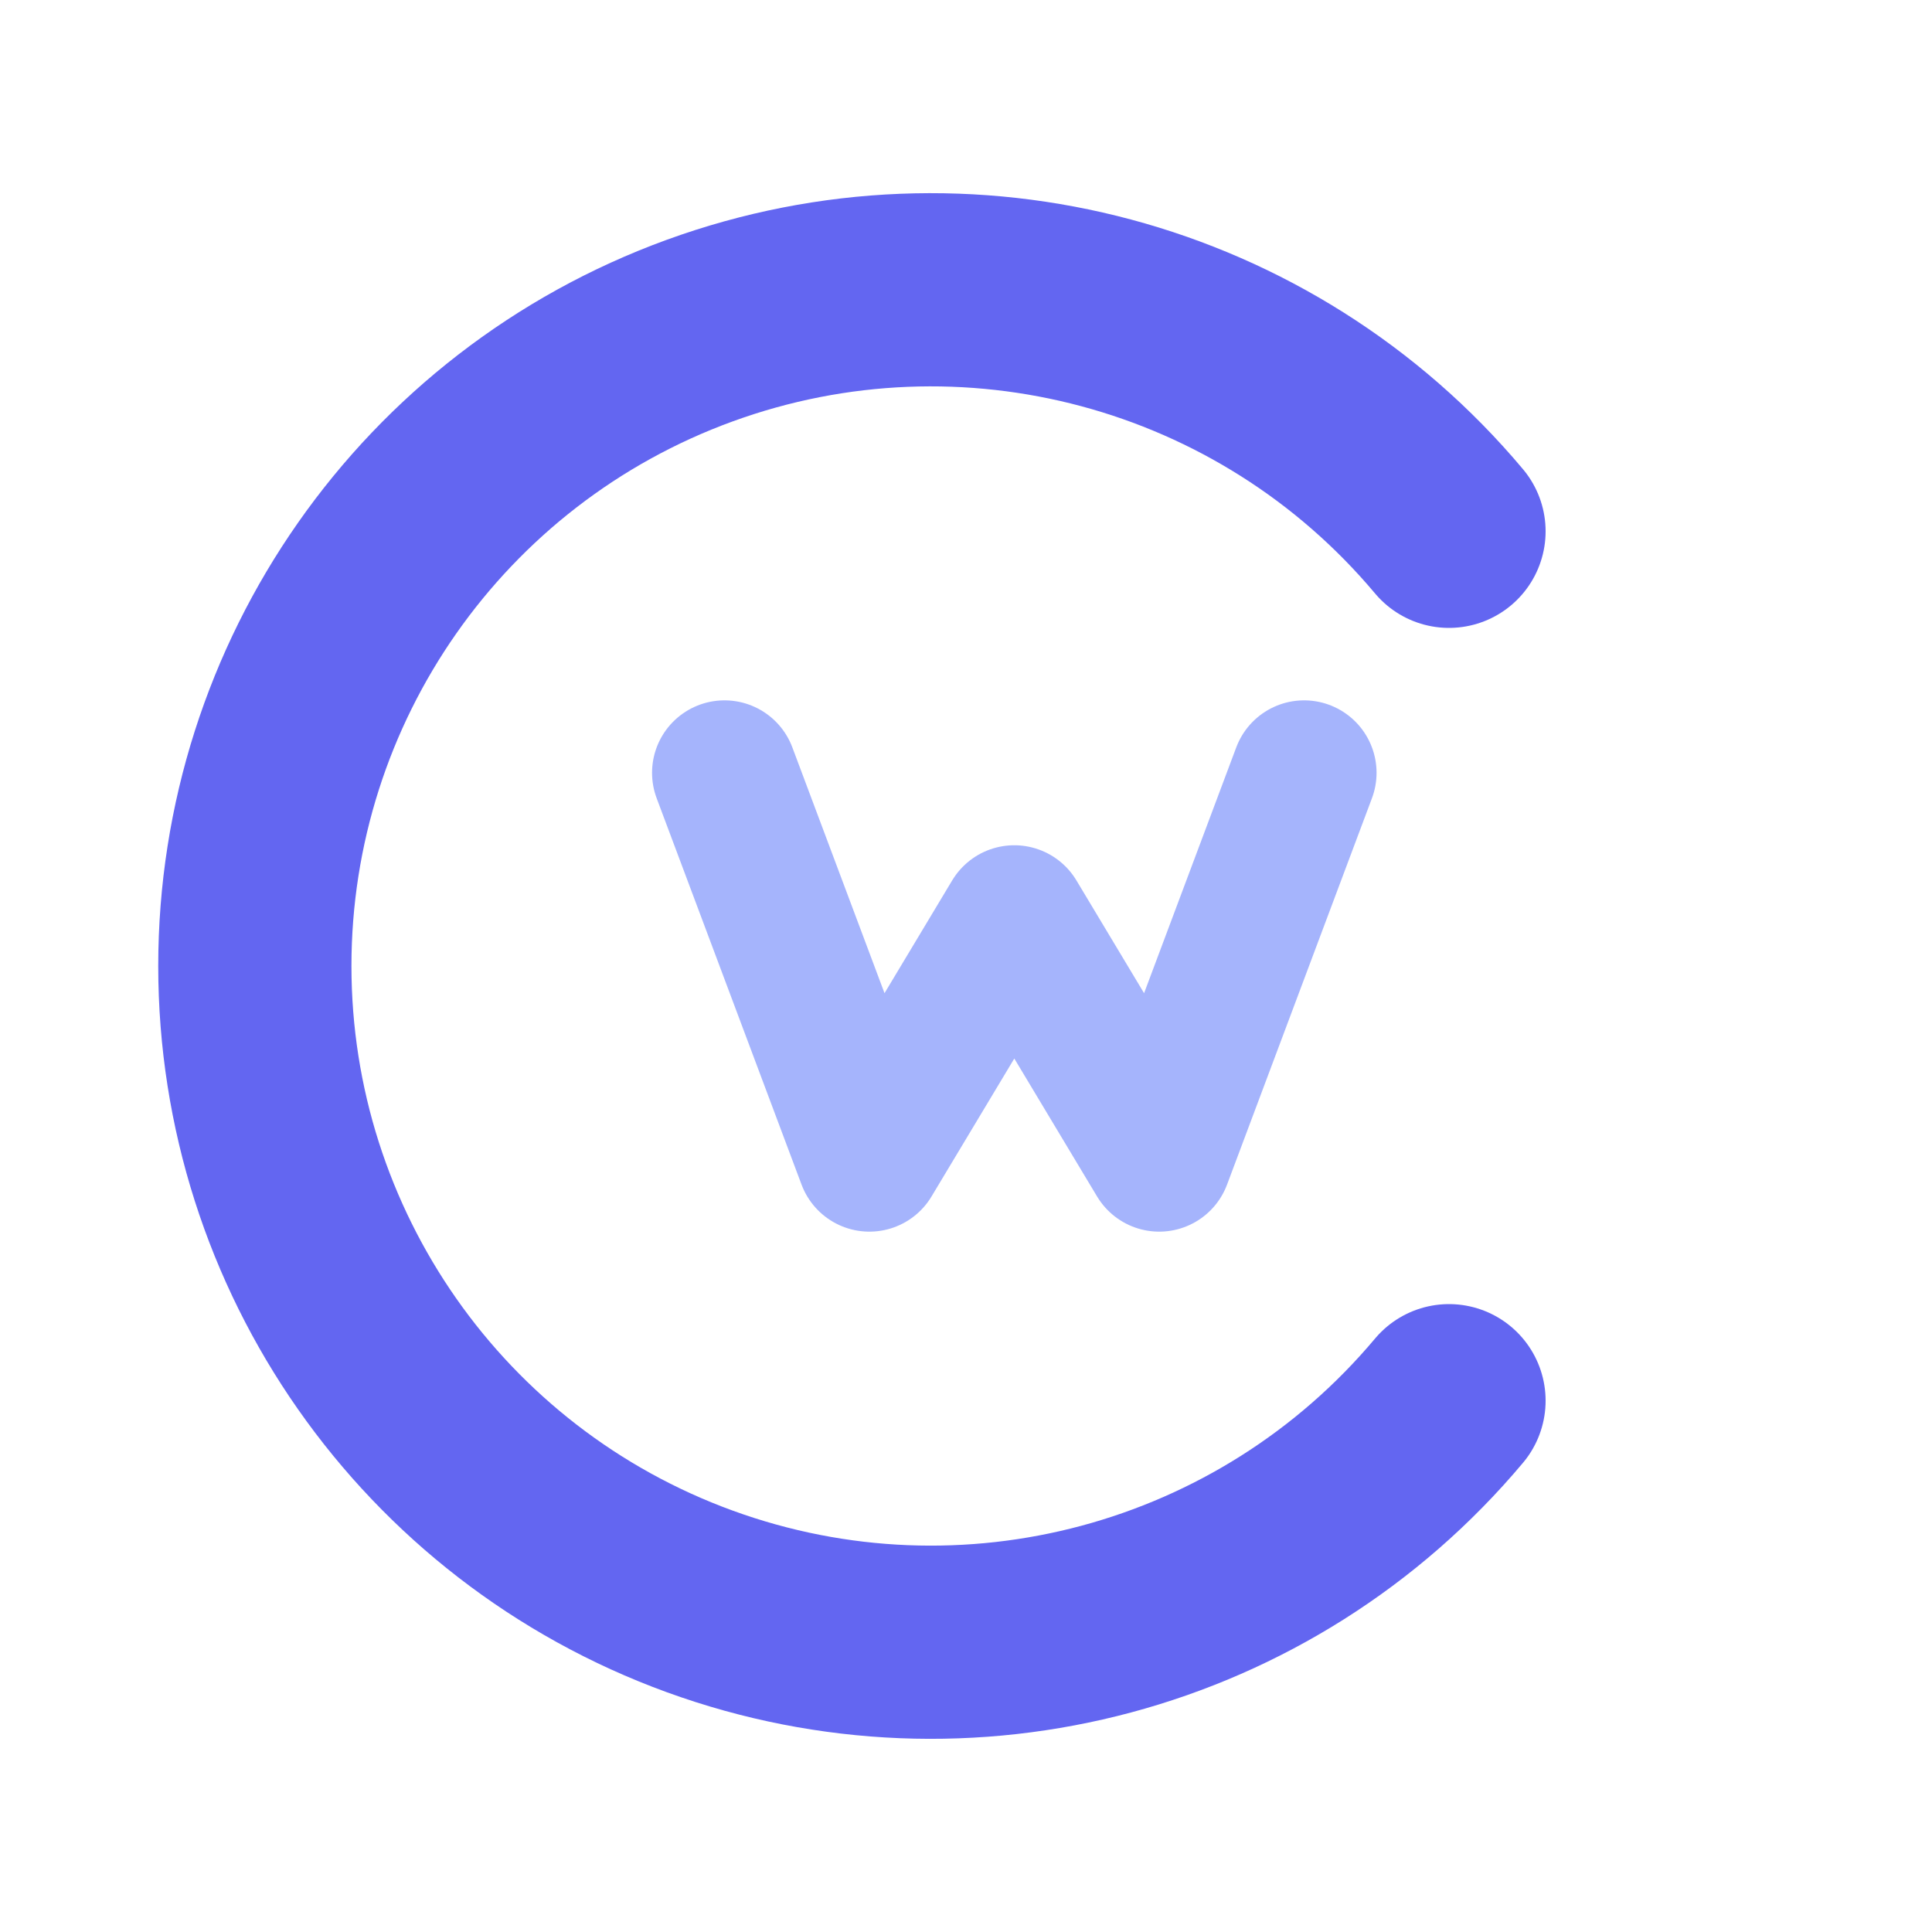
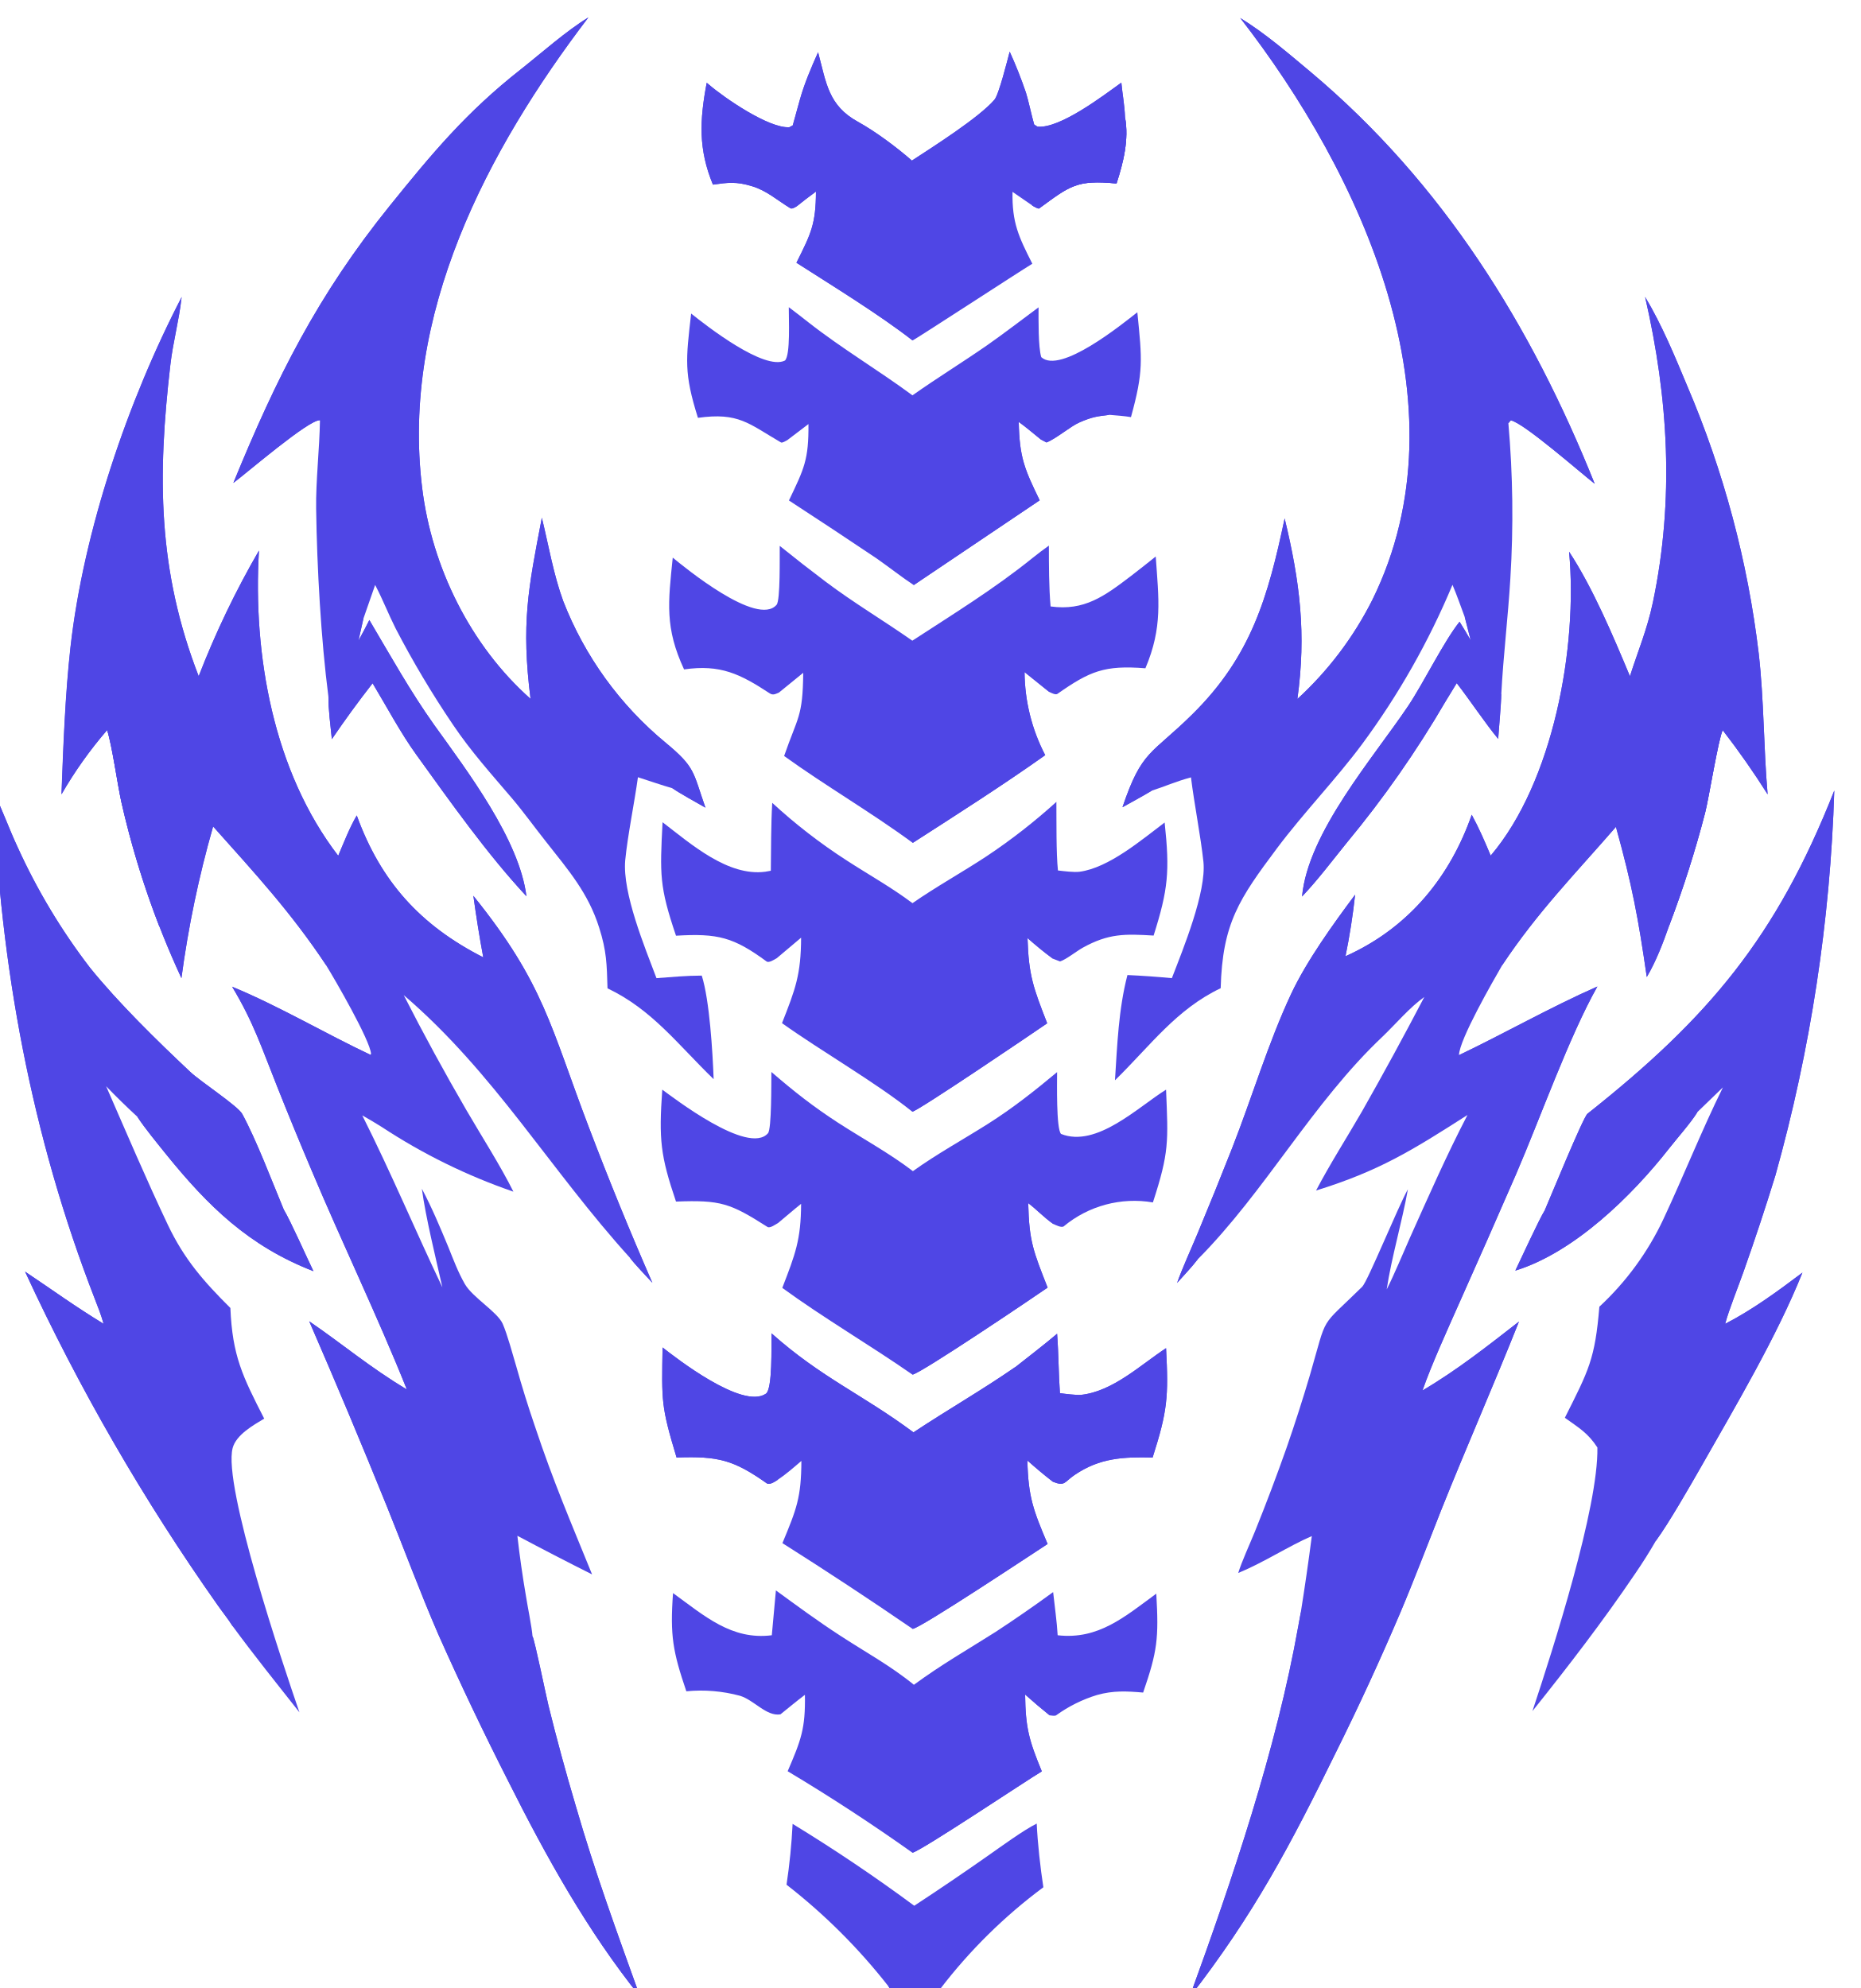
- <svg xmlns="http://www.w3.org/2000/svg" viewBox="0 0 200 200">
-   <path d="M150 55 A70 70 0 1 0 150 145" fill="none" stroke="#6366f1" stroke-width="20" stroke-linecap="round" />
-   <path d="M75 80 L90 120 L105 95 L120 120 L135 80" fill="none" stroke="#a5b4fc" stroke-width="15" stroke-linecap="round" stroke-linejoin="round" />
+ <svg xmlns="http://www.w3.org/2000/svg" preserveAspectRatio="none" style="display:block" viewBox="380 320 1315 1405">
+   <path fill="#4f46e5" d="M1542.5 529.8c11.9 19.8 21 41.9 29.8 63a688 688 0 0 1 50.5 189c3.8 33.3 3.4 66.4 6.3 99.6a584 584 0 0 0-31.8-45.4c-3 5.7-9.7 48-12.4 58.5q-10.5 40.5-25.4 79.7c-4.2 12-9.3 25.4-15.8 36.3-6-41.6-10.4-65.1-21.8-106.1-29 33.4-55.5 60.3-80.4 97.8-6.6 11.4-30.3 52.6-30.5 63.5 32.8-15.7 64.3-33.7 97.8-48.5-20 35.5-40.2 92.6-57.4 132.5a9720 9720 0 0 1-40.2 91.2c-8.2 18.5-19.4 43-26 61.8 24.2-14.2 46.1-31.5 68.2-48.7-17.7 44.5-37.2 88.8-55 133.3-9.6 24.2-18.8 48.6-28.9 72.5q-21.3 50-45.4 98.5c-32.1 65.5-58.1 114.9-103.6 173.4 30.3-83.3 61.5-175.4 77-262.8l1.7-9.3q4.3-27 7.8-54c-17 7.4-33.4 18.4-52 26.1 2.3-7.7 8.5-21.2 11.7-29.1q12-29.7 22.6-59.8 8.8-25.4 16.4-51.1c12.8-44.1 6.1-32 36.9-62.3 4-4 25.2-56.3 32.3-68.9-4.2 23.5-11.5 47.8-15 70.8 5.3-10.4 11.6-25.7 16.5-36.7 13.3-29.6 25.6-57.7 40.6-86.6-39.4 25.2-62.3 39.5-107 53.4 9.6-18.4 22-37.8 32.5-56q22.7-40 44-80.8c-10.4 7.4-20.1 19-29.4 27.9-49.8 47-82.8 109.3-130.8 157.6-3.6 4.8-10.3 11.9-14.5 16.6 3.7-10.5 10-24.2 14.4-34.8q12.5-30 24.5-60.5c14-35.7 25.5-74.4 41.7-109 11-23.4 29.8-49.5 45.2-70.1a467 467 0 0 1-6.8 43.5l3.7-1.7c42-20 70.4-55 85.5-98.3 5.4 10 9 18.4 13.4 28.9 44.2-52 61.7-147.5 55.4-214.8 16.8 25.5 31.3 60 43 88 5.8-18.2 12.1-32.8 16.2-52.1 15.3-72.8 11-144.3-5.5-216" />
+   <path fill="#4f46e5" d="M1411 1065.7c32.8-15.7 64.3-33.7 97.8-48.5-20 35.5-40.2 92.6-57.4 132.5a9720 9720 0 0 1-40.2 91.2c-8.2 18.5-19.4 43-26 61.8 24.2-14.2 46.1-31.5 68.2-48.7-17.7 44.5-37.2 88.8-55 133.3-9.6 24.2-18.8 48.6-28.9 72.5q-21.3 50-45.4 98.5c-32.1 65.5-58.1 114.9-103.6 173.4 30.3-83.3 61.5-175.4 77-262.8 9.3-1 10-2.2 18-7-2.8 20.7-31.3 126-30.3 132.8 2.5-3.5 7.9-16.7 9.8-21.2l18.6-41.6c19.8-44 41-88 59.6-132.5 12.3-29.2 23.8-60 35.6-89.6-21.8 15.3-45.2 31.8-69.7 42.2 12.6-32.3 30.1-63.2 42.4-95.7 3.7-9.6 6.7-20.5 11-29.8a3586 3586 0 0 0 72-168c-20.2 9-49.4 21.9-70.5 27.7a157 157 0 0 1 17-20.5m131.5-535.9c11.9 19.8 21 41.9 29.8 63a688 688 0 0 1 50.5 189c3.8 33.3 3.4 66.4 6.3 99.6a584 584 0 0 0-31.8-45.4c-.5-3.5-3.3-7-7-6 2 3 4.1 5.1 3.7 7.7-5.2-1-8-.3-11.7-3l.7-3c3.7-16.4 1-29.7 3.2-43.6 6.4 9.4 16 21 23.1 30.9a646 646 0 0 0-21.8-126.3c-3.6-14.2-9-29.9-13.7-44 .7 64.2-4 145.5-45.8 197.2a413 413 0 0 0-25.6-71.4c-2.6 48.5-25.2 102.6-50.7 143.6-11.1 18-24.6 35.9-35.5 54 .8-10 .6-18.6 1.2-28.3-31.1 43.8-61 62.6-109 83-9.4 16.5-11.6 34.4-18.5 51.8-11.8 29.7-25.7 59-39.3 87.8-4 8.5-24.5 37.6-24.3 43.7-3.6 4.8-10.3 11.9-14.5 16.6 3.7-10.5 10-24.2 14.4-34.8q12.5-30 24.5-60.5c14-35.7 25.5-74.4 41.7-109 11-23.4 29.8-49.5 45.2-70.1a467 467 0 0 1-6.8 43.5l3.7-1.7c42-20 70.4-55 85.5-98.3 5.4 10 9 18.4 13.4 28.9 44.2-52 61.7-147.5 55.4-214.8 16.8 25.5 31.3 60 43 88 5.8-18.2 12.1-32.8 16.2-52.1 15.3-72.8 11-144.3-5.5-216" />
+   <path fill="#4f46e5" d="M1549.8 910.6a843 843 0 0 0 36.2-161c2.2-18.5-1-39.2 1.5-56.9 10.6 40 19.5 84.8 21.8 126.3-7.1-10-16.7-21.5-23-31-2.3 14 .4 27.3-3.3 43.7l-.7 3c3.6 2.7 6.5 2 11.7 3 .4-2.6-1.8-4.7-3.6-7.6 3.6-1 6.4 2.4 7 5.9-3 5.7-9.8 48-12.5 58.5q-10.5 40.5-25.4 79.7c-4.2 12-9.3 25.4-15.8 36.3-6-41.6-10.4-65.1-21.8-106.1-29 33.4-55.5 60.3-80.4 97.8-5.4.7-31.4 12.2-39.8 15 20.9-27.3 42.4-50 64.3-76.3 22.3-26.7 43-54.2 66-80.5 5.4 15.6 11.7 35.2 17.8 50.2" />
+   <path fill="#4f46e5" d="M1559.6 974.2c-9.7-13.8 7-65.8 10.5-82.1q6.8-30 11-60.7c.8-5.4 2.7-42.7 3.8-44.5l1.3 1.2c-2.2 13.9.5 27.2-3.2 43.6l-.7 3c3.6 2.7 6.5 2 11.7 3 .4-2.6-1.8-4.7-3.6-7.6 3.6-1 6.4 2.4 7 5.9-3 5.7-9.8 48-12.5 58.5q-10.5 40.5-25.4 79.7m-260.3 485.4c5.3-1.2 10.9-3 16.1-2.4l.8 1-.6 3.6c-8 5-8.7 6.1-18 7zM508.4 529.8l-.2 1.3c-1.7 15.3-6 31-7.8 46.6-9.2 79-9 145.4 20 220.2a632 632 0 0 1 42.6-88.8c-4.4 73.7 10.2 156.1 56 215.7 4-9.4 8-19.8 13.1-28.5 17 46.8 45 77.7 89.4 100.3-2.8-15-4.9-28.4-7-43.5 50.2 62.3 54.5 92.6 81.8 164.1q21 55.2 44.7 109.4c-3.7-4-12.8-13.5-15.7-17.5-56.7-62.5-95.7-130.7-160-185.8q21 41.2 44.3 81.3c10.4 17.9 24.1 39.3 33.2 57.6a414 414 0 0 1-93-45.7c-4.3-2.7-9.3-5.7-13.8-8.2 20.6 41 37.3 81 56.6 121.5-4.6-20.5-11.8-49.4-14.5-69.7 7.2 13.6 12.8 27 18.7 41.2 3.7 9.2 6.8 17.6 11.7 26.2 5.6 9.6 22.8 19.5 26.7 28 3.3 7.5 7.2 22 9.6 30.1q6 21.4 13.2 42.4c13.2 39.6 25 66.8 40.4 104.7q-26.5-13.3-52.8-27.3 2.4 21.2 6 42.2c1 6.6 4.3 22.7 4.7 28.8 1.6 3 9.7 42.6 11.3 49.1q8.7 35.2 19 69.9c14 48.4 28.9 88.8 45.7 135.7-37.2-46.3-66.5-99.2-93-152q-26.2-51.5-49.6-104.1c-13-30-24-59.9-36.2-90.1q-26.7-66-55-131.1c24.5 16.8 42.5 32.3 69 48.2-20.5-51.3-45.7-103.5-67.5-155.3a2825 2825 0 0 1-24-58.4c-10.9-27.2-16.7-45.6-32-71 32.5 13.4 65.7 33 97.8 48.2l.4-.7c-.6-9.5-25.6-52.7-31.8-62.7-25-37.6-50-64.6-79.8-98a750 750 0 0 0-22.4 107.2 625 625 0 0 1-42.5-124.8c-2.8-12.8-6.5-39.7-10-50.5a294 294 0 0 0-32.3 45.4c1.3-34.3 2.6-70.3 6.4-104.3 9.3-82.1 40.5-173.9 78.6-247.3" />
+   <path fill="#4f46e5" d="m508.4 529.8-.2 1.3c-1.7 15.3-6 31-7.8 46.6-9.2 79-9 145.4 20 220.2a632 632 0 0 1 42.6-88.8c-4.4 73.7 10.2 156.1 56 215.7 4-9.4 8-19.8 13.1-28.5 17 46.8 45 77.7 89.4 100.3-2.8-15-4.9-28.4-7-43.5 50.2 62.3 54.5 92.6 81.8 164.1q21 55.2 44.7 109.4c-3.7-4-12.8-13.5-15.7-17.5l-.2-2c-.7-5.2-7.3-13.2-10-18.3-24.5-44.2-48.5-92.7-62.5-141.3-5.4-19-9.8-21.7-27.8-28.8-39.3-15.6-64.9-43.3-90.5-75.5l2.4 29.4C603.2 921.5 571.2 877 557 816c-3.2-13.6-5-26.8-7.4-40.5-11.4 25-17 43.3-24.6 69.5-9.2-11-22.6-33.5-27-47-14.4-43.4-24.2-106.5-18.8-151.9-5.6 14.1-10.3 31-14.6 45.6a750 750 0 0 0-22.3 127.5c8.6-11.2 17.6-23.4 26.7-34.1 0 14.2.3 30 2.5 44.1-8.3 5.2-7.2 3.6-15.8 6.8a294 294 0 0 0-32.2 45.4c1.3-34.3 2.6-70.3 6.4-104.3 9.3-82.1 40.5-173.9 78.6-247.3m35.5 487.6c32.5 13.3 65.7 33 97.8 48.1a136 136 0 0 1 18.2 21.7c-24.4-8.7-46.9-18.6-70.8-27.8 20.4 55.9 45.2 110.2 69.8 164.3 4.9 10.7 8.4 22.4 12.7 33.4 12.4 31.9 29 62.5 42.4 94a423 423 0 0 1-55.8-32.1c-4.2-3-9-6.2-13.5-8.7 28.5 71.8 56.4 142.3 90 212 12.6 26 23.2 53.6 36.1 79.3-3.8-14.1-32.3-120.4-29-127 2.8 10.9 7.8 51.8 15.4 57l-.6-3.5 1.5-1.6c4-.1 3.2.3 7.4 3l.9-1c-2.3-13.2-10.4-39.8-11-51.3l.8-.8c1.6 3 9.7 42.6 11.3 49.1q8.7 35.2 19 69.9c14 48.4 28.9 88.8 45.7 135.7-37.2-46.3-66.5-99.2-93-152q-26.2-51.5-49.6-104.1c-13-30-24-59.9-36.2-90.1q-26.7-66-55-131.1c24.5 16.8 42.5 32.3 69 48.2-20.5-51.3-45.7-103.5-67.5-155.3a2825 2825 0 0 1-24-58.4c-10.9-27.2-16.7-45.6-32-71" />
+   <path fill="#4f46e5" d="M464.5 691.7c2.8 18.7-.3 43.2 2.3 63.7 7 53.2 20.2 103.9 35.3 155.2 5.8-16 12.6-35 19-50.7q15.7 18.1 30.4 37c32.2 41.5 67.2 80.6 100.5 121.1-7.2-2.7-37.6-17-41.6-16-25-37.5-50-64.5-79.8-97.9a750 750 0 0 0-22.4 107.2 625 625 0 0 1-42.5-124.8c-2.8-12.8-6.5-39.7-10-50.5 8.5-3.2 7.4-1.6 15.7-6.8a309 309 0 0 1-2.5-44.1c-9 10.7-18.1 22.9-26.7 34a750 750 0 0 1 22.3-127.4" />
+   <path fill="#4f46e5" d="M471.4 829.2c3 24 7.5 47.2 12.2 70.9 3.6 18.6 19 57.7 9 74.8a625 625 0 0 1-26.9-88.4c-2.8-12.8-6.5-39.7-10-50.5 8.5-3.2 7.4-1.6 15.7-6.8m785-496.5c17.6 10.8 34 25 49.8 38.2 93.2 78.3 155.8 178.9 200.7 291-9.7-7.5-50.3-43.2-59.3-44.8l-1.7 2q4.8 54.8 1.4 109.7c-1.6 27-5 54.8-6.4 81.6 0 7.2-1.7 23.8-2.2 31.8-9-10.8-20-27.4-29.3-39.4l-8 13.1a739 739 0 0 1-69.7 99.7c-10.3 12.7-20.2 26-31.6 38 4.1-45.1 50.2-97.8 75-134.7 11-16.5 25-45.3 36.3-59.5q4.1 6.5 7.9 13.2l-4.2-16.4c-2.8-7.5-5.6-15.6-8.7-22.9a538 538 0 0 1-64 112.8c-18.2 24.5-41.2 48.3-60 73.4-26.6 35.6-38.6 53-39.8 98.9-31.4 15-49.4 40.3-74.7 65.1 1.6-24.9 2.5-50.1 8.8-74.4 11 .5 20.5 1.2 31.4 2.2 8.1-21 24.5-61 22.3-82.3-1.9-17.8-6.5-41-8.8-59.6-11 3-17.8 6.2-27.7 9.4-6.4 3.9-14.1 8-20.7 11.7 13.7-40.6 20.2-36.9 49.3-65.6 41.8-41.2 53.6-83.3 65.3-138.5 10.8 44.8 15.4 81.4 9 127.6a243 243 0 0 0 53-70.1c68-138-8-301.3-93.4-411.2" />
+   <path fill="#4f46e5" d="M1256.4 332.7c17.6 10.8 34 25 49.8 38.2 93.2 78.3 155.8 178.9 200.7 291-9.7-7.5-50.3-43.2-59.3-44.8l-1.7 2c-6.4-3.3-26.7-37.7-32.6-46 15.9 8.9 33.5 21.7 49.1 31.8-23.4-51.4-59.2-104.4-94.8-148-8.1-10-19-23.3-28.6-31.4 11.3 25 19 39.2 28.8 66 27.9 75.9 35.7 165.6 8.3 242.6-16.2 45.4-64.3 101-105 126.9 8.8-30.1 15.5-69 14.6-100.4-19.4 44.3-32 61.5-68.1 95.2-4.7 4.4-21.4 19.1-23.7 23-6.4 3.9-14.1 8-20.7 11.7 13.7-40.6 20.2-36.9 49.3-65.6 41.8-41.2 53.6-83.3 65.3-138.5 10.8 44.8 15.4 81.4 9 127.6a243 243 0 0 0 53-70.1c68-138-8-301.3-93.4-411.2" />
+   <path fill="#4f46e5" d="M1417.1 652.3c3.6 11.9 6 27.7 7.8 40a1149 1149 0 0 1 8.3 66.7c.8 7.5 3.6 49.2 6.6 52.2l1-.8c0 7.2-1.6 23.8-2.1 31.8-9-10.8-20-27.4-29.3-39.4l-8 13.1a739 739 0 0 1-69.7 99.7c-10.3 12.7-20.2 26-31.6 38 4.1-45.1 50.2-97.8 75-134.7 11-16.5 25-45.3 36.3-59.5q4.1 6.5 7.9 13.2l-4.2-16.4c2-8.5 1.4-20 1.9-28.7 1.4-24.5-.6-51 .1-75.2m-872.2 9c30.5-74.5 59.6-132.7 110.4-195.7 30-37.2 54.2-66.3 92.5-96.4 14.8-11.7 32-27.1 48-36.9-71.7 94-132.5 210-117.5 332.4 6.8 56 34.1 111.5 76.6 149.2-6.6-53-1.8-77.2 8-128 4.8 19.7 8.2 40 15.1 58.9A245 245 0 0 0 850.5 845c21.1 17.5 19.1 20.5 28 45.8-5.8-3.3-18.3-10.2-23.3-13.7-7.7-2.2-16.6-5.3-24.4-7.8-2.5 18.2-7.3 41.3-9 58.8-2 23 13.8 61.2 22.1 83.2 10.7-.8 21.3-1.8 32-1.8 5.5 17.2 7.7 54.2 8.4 73.2-25.5-24.7-43.5-49.2-75-64.2-.5-17-.6-26.3-5.9-42.9-7.7-24.5-21.8-40.7-37.3-60.4-7.8-9.8-16.3-21.6-24.3-31-14.8-17.4-28.9-33-41.7-52a681 681 0 0 1-40.5-68c-5-9.9-9-20.2-14-29.8l-.5-1-8.3 23.8-3.5 15.6q4-7.2 7.7-14.6c14.8 25 29 50.5 45.8 74.1 23.3 32.5 60.2 81 65.2 121.1-27.7-29.7-54-67-77.8-100-11-15.2-21.1-34.2-30.9-50.5q-15 19.2-28.8 39.5c-.8-8.2-2.6-22-2.4-29.8-5.3-41-8.1-91.5-8.7-133-.3-19.5 2.4-42.4 2.7-62.6-7.9-.6-52.3 37.8-61.2 44.3" />
+   <path fill="#4f46e5" d="M544.9 661.3c30.5-74.5 59.6-132.7 110.4-195.7 30-37.2 54.2-66.3 92.5-96.4 14.8-11.7 32-27.1 48-36.9-71.7 94-132.5 210-117.5 332.4 6.8 56 34.1 111.5 76.6 149.2-6.6-53-1.8-77.2 8-128 4.8 19.7 8.2 40 15.1 58.9A245 245 0 0 0 850.5 845c21.1 17.5 19.1 20.5 28 45.8-5.8-3.3-18.3-10.2-23.3-13.7-4.2-6-22.3-22.7-28.2-28.5a237 237 0 0 1-61-87.6c-.9 32.8 6.3 68 14.1 99.6-43.7-27.8-92.2-86.3-107.5-136-31.1-100.9-7.4-208.2 40.2-299.6-7.4 6-21 22.4-27.5 30.3-35.8 43.1-72.8 98.1-95.8 149.3 16.3-9.9 33.7-22.6 50.3-33-10.8 14.6-20.3 31.4-31.5 45.8l-2.2-.4c-7.9-.6-52.3 37.8-61.2 44.3" />
+   <path fill="#4f46e5" d="M612 812.6c3-7.7 5.7-42.7 6.8-52.2 3.8-31.6 7-78.8 15.6-109-.3 18.4-1.5 91.5 2.4 105.8l-3.5 15.6q4-7.2 7.7-14.6c14.8 25 29 50.5 45.8 74.1 23.3 32.5 60.2 81 65.2 121.1-27.7-29.7-54-67-77.8-100-11-15.2-21.1-34.2-30.9-50.5q-15 19.2-28.8 39.5c-.8-8.2-2.6-22-2.4-29.8m1064.1 66.1a1138 1138 0 0 1-41.6 272q-10.5 34.1-22.4 67.7c-3.5 10-10.7 27.9-13.1 37.2 19.4-10 37.2-23.1 54.6-36.2-18 45-47.4 94.6-71.5 137-8 14-23 40.2-32.1 52.6a347 347 0 0 1-14.7 23.3c-22.3 33-47.5 65.8-72.5 97 14.5-43.6 46.7-144 45.9-186.3-6.7-10.3-13.1-13.9-23-21 17-33.8 21.3-41.5 24.4-78.5a201 201 0 0 0 45.3-62c14.4-30.8 27-62.6 42-93l-18 17.4c-5 8-13.8 17.9-19.9 25.6-26.3 33.6-67.2 73.7-108.8 86.5 3.2-6.6 17.3-37.3 20.7-42.4 4-9.2 27.2-66 30.3-68.5 85.5-67.7 133.5-124.6 174.4-228.4" />
+   <path fill="#4f46e5" d="M1676.2 878.7a1138 1138 0 0 1-41.6 272q-10.5 34.1-22.4 67.7c-3.5 10-10.7 27.9-13.1 37.2 19.4-10 37.2-23.1 54.6-36.2-18 45-47.4 94.6-71.5 137-8 14-23 40.2-32.1 52.6l-.6-.2c-3.5.3-16.7 24.2-20.2 28.4l-1.1-.1-2.4-4.1c2.2-6.6 9.3-14 11.5-19.3 8-19.8 19.2-37.2 28.8-56q21.6-43.2 44.8-85.6c-16.2 8.2-31 18.1-47.1 26.6 3.2-12 9.1-25.8 13.7-37.4 29.8-76 55.3-154.3 67.6-235.2 2.8-18.7 7-38.3 8-57.2a346 346 0 0 1-63.2 80.3c-11.6 10.8-21.7 23.9-33.8 34.7-13.2 11.8-28.3 21.4-40.1 34.4-5.3 6.5-18 35.6-21.7 44.5-4.7 3.2-17.6 11.9-22.8 12.8 4-9.2 27.2-66 30.3-68.5 85.5-67.7 133.5-124.6 174.4-228.4" />
+   <path fill="#4f46e5" d="M1494.3 1162.8c20.2-9.7 44.6-28.6 63.1-41.2 7-4.8 15-12 22.2-15.7-5 8-14 17.9-20 25.6-26.3 33.6-67.2 73.7-108.8 86.5 3.2-6.6 17.3-37.3 20.7-42.4 5.2-1 18.1-9.6 22.8-12.8m-1041.1 92.8c-1.6-5.9-4-12-6.2-17.6-44.7-115-67-235.8-71.8-359 6.1 12.4 11.3 27 17.3 39.8a436 436 0 0 0 51 85c20 24.8 47.5 51.7 70.9 73.7 7 6.7 33.7 24.1 36.8 29.8 10 18.4 21.1 47.8 29.3 67.5 5 8.4 16.1 33.5 21 43.6-45.6-17.7-74.4-45.8-104.6-83.2-6.4-8-14.3-17.5-19.9-26q-11.3-10.4-22-21.5c14.3 32.7 28.3 65.7 43.6 97.9 11.6 24.4 25.3 40 44.2 58.8 1.4 33.8 8.6 48.3 23.9 78.2-7.8 4.7-19.8 11.4-22.3 20.8-7 26.6 35.5 152.8 47.2 186.8-15.9-20.2-32.3-40.6-47.4-61.2-3-4.8-6.9-9.6-10.2-14.3a1502 1502 0 0 1-136.3-236c20.2 13.5 34.1 23.8 55.5 36.9" />
+   <path fill="#4f46e5" d="M453.2 1255.6c-1.6-5.9-4-12-6.2-17.6-44.7-115-67-235.8-71.8-359 6.1 12.4 11.3 27 17.3 39.8a436 436 0 0 0 51 85c20 24.8 47.5 51.7 70.9 73.7 7 6.7 33.7 24.1 36.8 29.8 10 18.4 21.1 47.8 29.3 67.5l-.8.4c-4.8-1.6-16.7-9.1-20.9-12.4-5.5-11.3-15.9-36.4-22.4-45-10.8-11.5-24.8-20.7-36.8-31-13.6-11.8-24.7-25.7-37.3-37.8a355 355 0 0 1-64-81.9c11.4 85 26.6 160.7 56.4 241.4 11.2 30 24.6 60.3 35.2 90-16.4-8.2-32.3-19-48.5-27.3 17.8 31.8 33.6 64.3 51 96.2 19.2 35.2 39.7 66.3 56.1 103.4-2.7-.7-1.8-.3-4.3-1.8-3-4.8-6.9-9.6-10.2-14.3a1502 1502 0 0 1-136.3-236c20.2 13.5 34.1 23.8 55.5 36.9" />
+   <path fill="#4f46e5" d="M477 1109.3c7.2 3.4 15.2 10.1 22 14.8 17.6 12 40.6 30 59.8 38.7 4.2 3.3 16.1 10.8 21 12.4l.7-.4c5 8.4 16.1 33.5 21 43.6-45.6-17.7-74.4-45.8-104.6-83.2-6.4-8-14.3-17.5-19.9-26m547.8-150.9c17.3-12 35-21.7 52.3-33.1a419 419 0 0 0 49.4-38.5c.1 13-.2 36.3 1.1 48.5 4.2.5 11.3 1.4 15.3.9 20.7-2.8 43.6-22.4 60.1-34.8 3.7 34.6 2.5 47.3-7.8 79.9-20.2-1.2-31.7-1.6-50.1 8.6-4.6 2.6-11.7 8.3-16 9.7l-5.2-2c-6.5-4.8-11.7-9.2-17.8-14.5.8 26.5 4.2 35.3 13.9 60.2-11 7.6-90.6 61.5-95.3 62.5-25.2-20.3-64.2-42.7-92.1-62.6 9.5-24.1 13.4-34.3 13.5-60.4l-17.2 14.5c-1.8 1-5.5 3.5-7.2 2.3-23.3-17.1-34.4-20-64-18.2-11.8-34.8-11.4-43.2-9.5-80.2 20.3 15.6 46.2 38.4 72.5 35l4-.7c.2-15.4.1-32.6 1-48a387 387 0 0 0 52.6 40.7c15.4 10 31.9 19.2 46.5 30.2" />
+   <path fill="#4f46e5" d="M1025.6 1025.7a327 327 0 0 1 3.3-26.2c1.3-7.6 2.4-16.6 6.4-23.2 8.7-14.4 63.1-46 80-58.2.2 10.5-2.6 26.1 10.2 29 24.7 5.6 45.4-7.4 66.3-18.4.6 12.8-.5 28.7-3.4 41.2-25.3.3-48.2 6.4-64.5 27.5-6.5-4.7-11.7-9.1-17.8-14.4.8 26.5 4.2 35.3 13.9 60.2-11 7.6-90.6 61.5-95.3 62.5 1-22.1-1.6-60.3 1-80" />
+   <path fill="#4f46e5" d="M1127 1077.7c0 7.3-.7 40.2 2.8 43.7 25.1 10 54.6-19.2 74.2-31.3 1.5 36.8 2.3 44.1-9.3 79.7a78 78 0 0 0-63 16.9c-1.6 1.2-5.7-.9-7.4-1.7-7-5-11.5-10-17.7-14.7.6 27.1 3.7 34.2 13.7 59.7-10.8 7.5-90 60.9-95.5 61.5-29.9-20.8-62.8-40-92-61.3 9.2-23.8 13.2-34 13.3-59.4-5.3 4.2-11 9.2-16.2 13.5-1.8 1-5.8 4-7.6 2.8-26.4-16.8-33-19.1-64.6-17.9-11-32.5-12.2-43.8-9.7-79.1 7 5 60.8 46.8 74.7 30.8 2.6-3 2.3-35.2 2.4-43.3 16 13.8 29.2 24.2 47 35.8 17 11 37 22 53 34.3 17-12.2 35.3-22.2 53-33.4 17.4-11 33.1-23.4 48.9-36.6" />
+   <path fill="#4f46e5" d="M1025.7 1215.7c1-10.2 4.6-46.5 10.8-52 22.2-20.2 54.5-39.4 79.6-56.1-.4 23.1-1 29.6 26.6 28.5 17.4-.6 34-11 49.1-19 .1 15.8-.7 25.6-3.2 41-27.6-.2-45.5 5.7-64.3 27-7-5-11.5-10-17.7-14.8.6 27.1 3.7 34.2 13.7 59.7-10.8 7.5-90 60.9-95.5 61.5 1.5-20-1.9-58.3.9-75.8" />
+   <path fill="#4f46e5" d="M1097.6 1286.1c9.7-7.7 20-15.5 29.4-23.5 1.1 14.3 1 28 2 42 3.6.5 11.7 1.5 15 1.2 22.6-2.5 42.1-21.3 60-33 1.8 34.6 1 44.4-9.5 77.3-20.7-.5-37.3.2-55.1 12.3-7.4 5-6.7 8.3-15.4 4.8-6.5-5-12-9.7-18-15 .6 25.9 4.3 35.4 14.3 59-11.3 7.3-89.9 59.6-95.4 60q-45.5-31.2-92-60.6c10-24.1 13.3-32.2 13.4-58.1-5.5 4.7-10.8 9.4-16.8 13.4-2 1.3-5.7 3.8-7.7 2.4-23.4-16.5-34.3-19.3-63.7-18.2-11-36.5-10.5-39.4-9.9-77.8 9 7 56.3 44.1 73 32.7 4.8-3.3 3.8-33.4 4-42.7 35.5 31.6 64 43 100.3 70 24-15.9 48.8-30.1 72-46.2" />
+   <path fill="#4f46e5" d="M1097.6 1286.1c9.7-7.7 20-15.5 29.4-23.5 1.1 14.3 1 28 2 42 3.6.5 11.7 1.5 15 1.2 22.6-2.5 42.1-21.3 60-33 1.8 34.6 1 44.4-9.5 77.3-20.7-.5-37.3.2-55.1 12.3-7.4 5-6.7 8.3-15.4 4.8-6.5-5-12-9.7-18-15 .6 25.9 4.3 35.4 14.3 59-11.3 7.3-89.9 59.6-95.4 60 1.7-20.7-.6-48 .8-70.9 1.2-11.5 3-32.5 7.1-43.6 7.1-19.3 39.8-33.8 55.6-46.3 7.2-5.6 16.7-10 22.7-16.2v-1c-2.8.3-6 3.5-8.3 5.5l-1.6-.8c-3-5.6-4.4-6.4-3.6-11.8" />
+   <path fill="#4f46e5" d="M925.1 1262.3c35.6 31.6 64.1 43 100.4 70 24-15.9 48.8-30.1 72-46.2-.7 5.5.8 6.2 3.7 11.8l1.6.8c2.3-2 5.5-5.2 8.2-5.6v1c-6 6.3-15.4 10.7-22.6 16.3-15.8 12.5-48.5 27-55.6 46.3-4.1 11-5.9 32.1-7 43.6-2.6-9.2-5.4-38-8-51-10.8-11.2-65.2-46.8-81.7-58 0 6.4.5 13.8-.7 19.9-15.7 21.2-58.1-3.5-74.7-12.7.3 15.4.7 25.2 4.2 40.2 27.6 1 44.9 7 64.6 27.2-2 1.3-5.7 3.8-7.7 2.4-23.4-16.5-34.3-19.3-63.7-18.2-11-36.5-10.5-39.4-9.9-77.8 9 7 56.3 44.1 73 32.7 4.8-3.3 3.8-33.4 4-42.7m99.5-489.5c29-18.9 58-36.7 85-58.5 3.5-2.8 7.8-6.1 11.5-8.7 0 13.9 0 29.2 1.2 43 23.8 3.3 38-7.2 56.9-21.6q8.7-6.7 17.4-13.7c2.1 30.2 5 50-7.3 79-29-2.3-39.2 2-62.2 18.1-1.3.9-4.3-.7-5.8-1.4l-17.4-14a129 129 0 0 0 14.6 58.7c-30 21.3-62.5 42-93.6 62-29.4-21.6-61.3-40.1-90.9-61.4 9.7-28 13.2-27.5 13.5-58.8l-17.2 14c-2.3.9-4.1 2.1-6.5.5-20.9-13.7-34.8-20.6-60.5-16.9-13.6-29.3-11.3-47.1-8-79 7.8 6.4 59.8 49.3 73.4 33.3 2.7-3.2 2.1-33.8 2.2-41.6q16 12.9 32.3 25.2c19.9 15 41 27.5 61.4 41.8" />
+   <path fill="#4f46e5" d="M1025.6 838c.8-9 5.3-45.2 10.5-50.2 21.3-20.7 50.5-35.8 75-53.8.4 6 .1 16.3 2.3 21.6.7 1.7 3.7 3 5.5 3.6 27.1 7 45.4-6.2 67.4-18.8.2 14.5-.3 26.2-2.3 40.6-24.8-.2-47.8 6.3-62.6 28l-17.4-14a129 129 0 0 0 14.6 58.7c-30 21.3-62.5 42-93.6 62 0-17.2-1.1-62.6.6-77.7m-.8-238.6c17.4-12.3 35.5-23.4 52.9-35.5 12-8.4 24.3-17.9 36.2-26.7 0 8.6-.3 27.9 1.9 35.2 13.4 12.3 56.9-23.1 67.9-31.7 3.4 33.8 4.4 41.8-4.5 74.1-4.6-.8-10.4-1.2-15.1-1.6-8.5 1-12 1.3-21.2 5.3-6.5 2.8-16.6 11.6-23.4 14.2l-4-2.1c-5-4-10.4-8.7-15.6-12.4.5 25 4 33.2 14.8 55.4l-89 59.9c-7.8-5.1-17.9-13-26.2-18.8a4965 4965 0 0 0-62-41c10.8-22.6 14-28.8 13.8-54l-15 11.4c-1 .5-3.5 2.1-4.4 1.6-23-13.4-29.9-21.4-58.7-17.4-10-31.8-8.5-41.1-4.8-73.7 11 8.8 51.7 40.6 66.3 33.2 4-4 2.6-29.8 2.7-37.7 4.6 3.4 9.5 7.3 14 10.8 23.6 18.5 49.3 33.7 73.4 51.5" />
+   <path fill="#4f46e5" d="M1105.4 581.7c25.7 11 47.8-4.3 68.8-17.2.6 10.4.3 19-.1 29.4-.9 4-.5 6-2.9 8.4-21.6 4-42.8 7.2-55.7 28.3-5-4-10.4-8.7-15.6-12.4.5 25 4 33.2 14.8 55.4l-89 59.9c.7-24-.8-48.7 0-73.3.8-11 4.8-41.8 11.8-48.7 18-17.6 45.8-33 67-46.8z" />
+   <path fill="#4f46e5" d="M1174 593.9c1.4 3.7 1.4 3.5.6 7.3l-1.9 2.2c-8.5.8-43.9 8.9-45.1 18.8 5.8 1.5 21.1-14 36.5-9-8.5 1-12 1.3-21.2 5.3-6.5 2.8-16.6 11.6-23.4 14.2l-4-2.1c13-21 34.1-24.2 55.7-28.3 2.4-2.3 2-4.5 2.9-8.4M928.3 1444c14.8 10.8 29.6 21.7 45 31.7 17.7 11.6 36 21.5 52.5 35 19.8-14.5 37.1-24.3 57.8-37.4q20.6-13.5 40.6-28.1c1 9.4 2.7 21.2 3.2 30.5 28.8 3.3 47.4-13.1 69.7-29.4 1.8 31.7.8 40.6-9.3 69.9-11.8-1-21-1.5-32.5 1.7a98 98 0 0 0-29 14.4c-1 .6-3.5.1-4.6 0q-8.9-7.2-17.3-14.7c.3 23.5 2.7 32.2 11.8 54.3-11.4 6.8-84.9 56-91.4 57.5a1343 1343 0 0 0-88.2-57.6c9.5-22.1 12.6-30.1 12.2-54-5.7 4.3-11.7 9.3-17.3 13.8-9.9 1.6-18.5-10-28.5-13.1a106 106 0 0 0-38-3.2c-9.5-28-11.6-39.2-9.4-69.4 22.2 16.1 41.4 33.4 69.8 29.8z" />
+   <path fill="#4f46e5" d="M1025.7 1573.4c1-8.6 4.7-43.6 10-48.3 23.7-20.5 53-38.4 79.2-56.1l1.6 16.1c31.2 8.6 43.3.1 69-15-.5 13.8-1 21-4.2 34.3-20.5.9-33.5 3.5-50.7 16.2-3.4 2.5-8.6 7.4-9 11.6q-8.7-7-17.2-14.6c.3 23.5 2.7 32.2 11.8 54.3-11.4 6.8-84.9 56-91.4 57.5 1.1-17.5 0-38 .9-56m-1.3-1139.9c14.5-9.5 47.4-30.3 58.3-43 3.1-3.5 9.1-27.6 10.8-34q6.4 14 11.5 29c1.8 5.7 4 16.3 5.8 22.5l2.3 1.5c15.8 1.6 46.5-21.9 59.3-31.1.8 8.4 2.3 15.8 2.6 24.5 2.9 15.7-1.2 32-6 46.8-28.2-2.9-33.2 1.9-54.7 17.6-.6.5-4.3-1.7-5-2.2l-13.8-9.5c-.4 21.8 4.3 31.6 14 50.8-8.5 5.1-83.6 54.1-84.6 54.2-23.4-18.2-56.8-38.7-82.1-54.9 10.4-20.8 13.7-27.4 13.8-50.3q-7 5.1-13.7 10.5c-1.5.8-3.2 2-4.5 1.2-9.1-5.5-16.6-12.4-27-15.5-11.2-3.4-16.9-2.6-27.6-1.1-10.4-25.1-9.4-45.5-4.4-72l1.7 1.4c10.7 9.2 42.3 31 56.7 30l2.4-1.3 4.9-17.7c3.3-11.9 8.1-23 13-34 5.8 21.6 7.1 37.7 28.4 49.3 12.3 6.8 27.3 18 37.9 27.3" />
+   <path fill="#4f46e5" d="M954.7 400c20 14.8 40.3 28.2 60.3 43.1 7.3 14.5 6.5 38.9 9.8 44.1.7 17.4 1 56.5 0 73.4-23.3-18.2-56.7-38.7-82-54.9 10.4-20.8 13.7-27.4 13.8-50.3q-7 5.1-13.7 10.5c-12.1-13.4-33.2-27.2-51.8-28.2l-2.5-.1a262 262 0 0 1-.7-36.2c7.4 4.4 15.3 9.3 22.5 13.3 10.6 5.9 33.2 14.9 40.9 1 1.8-3.3 2.6-11.8 3.4-15.8" />
+   <path fill="#4f46e5" d="M1024.4 433.5c14.5-9.5 47.4-30.3 58.3-43 3.1-3.5 9.1-27.6 10.8-34q6.4 14 11.5 29c1.8 5.7 4 16.3 5.8 22.5l2.3 1.5c15.8 1.6 46.5-21.9 59.3-31.1.8 8.4 2.3 15.8 2.6 24.5 2.9 15.7-1.2 32-6 46.8-28.2-2.9-33.2 1.9-54.7 17.6-.6.5-4.3-1.7-5-2.2 18.9-19.3 26.8-26 54.5-27.8l1.3-19.8q-.1-8.6-.5-17c-12.2 6.7-51.7 34.5-64.7 14.6-1-1.5-3.3-12.4-3.8-15-17.7 12.7-40.5 27.3-56.8 41.7-10.2 9-13 31.9-14.5 45.4-3.3-5.2-2.5-29.6-9.8-44-20-15-40.4-28.4-60.3-43.3-.8 4-1.6 12.5-3.4 15.7-7.7 14-30.3 5-41-1-7.1-4-15-8.8-22.4-13.2a262 262 0 0 0 .7 36.2h2.5c18.6 1 39.7 15 51.8 28.3-1.5.8-3.2 2-4.5 1.2-9.1-5.5-16.6-12.4-27-15.5-11.2-3.4-16.9-2.6-27.6-1.1-10.4-25.1-9.4-45.5-4.4-72l1.7 1.4c10.7 9.2 42.3 31 56.7 30l2.4-1.3 4.9-17.7c3.3-11.9 8.1-23 13-34 5.8 21.6 7.1 37.7 28.4 49.3 12.3 6.8 27.3 18 37.9 27.3" />
+   <path fill="#4f46e5" d="M1175 402.9c2.9 15.7-1.2 32-6 46.8-28.2-2.9-33.2 1.9-54.7 17.6-.6.5-4.3-1.7-5-2.2 18.9-19.3 26.8-26 54.5-27.8l1.3-19.8c5.7 25.6-4 19.9-21.3 24.8q-6.4 1.8-12 5.4c-3 1.8-10.4 7-11.2 10.4 1.8 0 4.5-.4 5.4-1.8 2.3-3.5 9.3-4.3 11.7-6.2 6.3-5 23.6-1.4 29.5-4 5.7-8.1 7-32.7 7.8-43.2m-149 1264q26.7-17.5 52.6-35.7c8.4-5.9 25-18 34-22.4.6 13.5 2.6 31.5 4.7 45a368 368 0 0 0-73 72 389 389 0 0 1-17.5 27c-.7-.2-16.4-25.2-19-29a413 413 0 0 0-72-71.8 429 429 0 0 0 4.3-43 1168 1168 0 0 1 86 57.9" />
+   <path fill="#4f46e5" d="M1026.9 1705.8c2.6-33.6 20.2-42.5 46.3-59.2 9.3-5.9 18.7-12.8 28.2-18.3l4 19.5c-14.2 13.1-62.5 61.9-61 78a389 389 0 0 1-17.6 27c-.6-14.6 0-32.2 0-47" />
+   <path fill="#4f46e5" d="m948.8 1647.2 2.7-19q25 17.9 50.7 35c19.8 13.5 20.6 35.7 23 57.8q.6-7.7 1.7-15.2c-.1 14.8-.7 32.4-.1 47-.7-.2-16.4-25.2-19-29 0-17.8-45.8-63.5-59-76.6" />
</svg>
